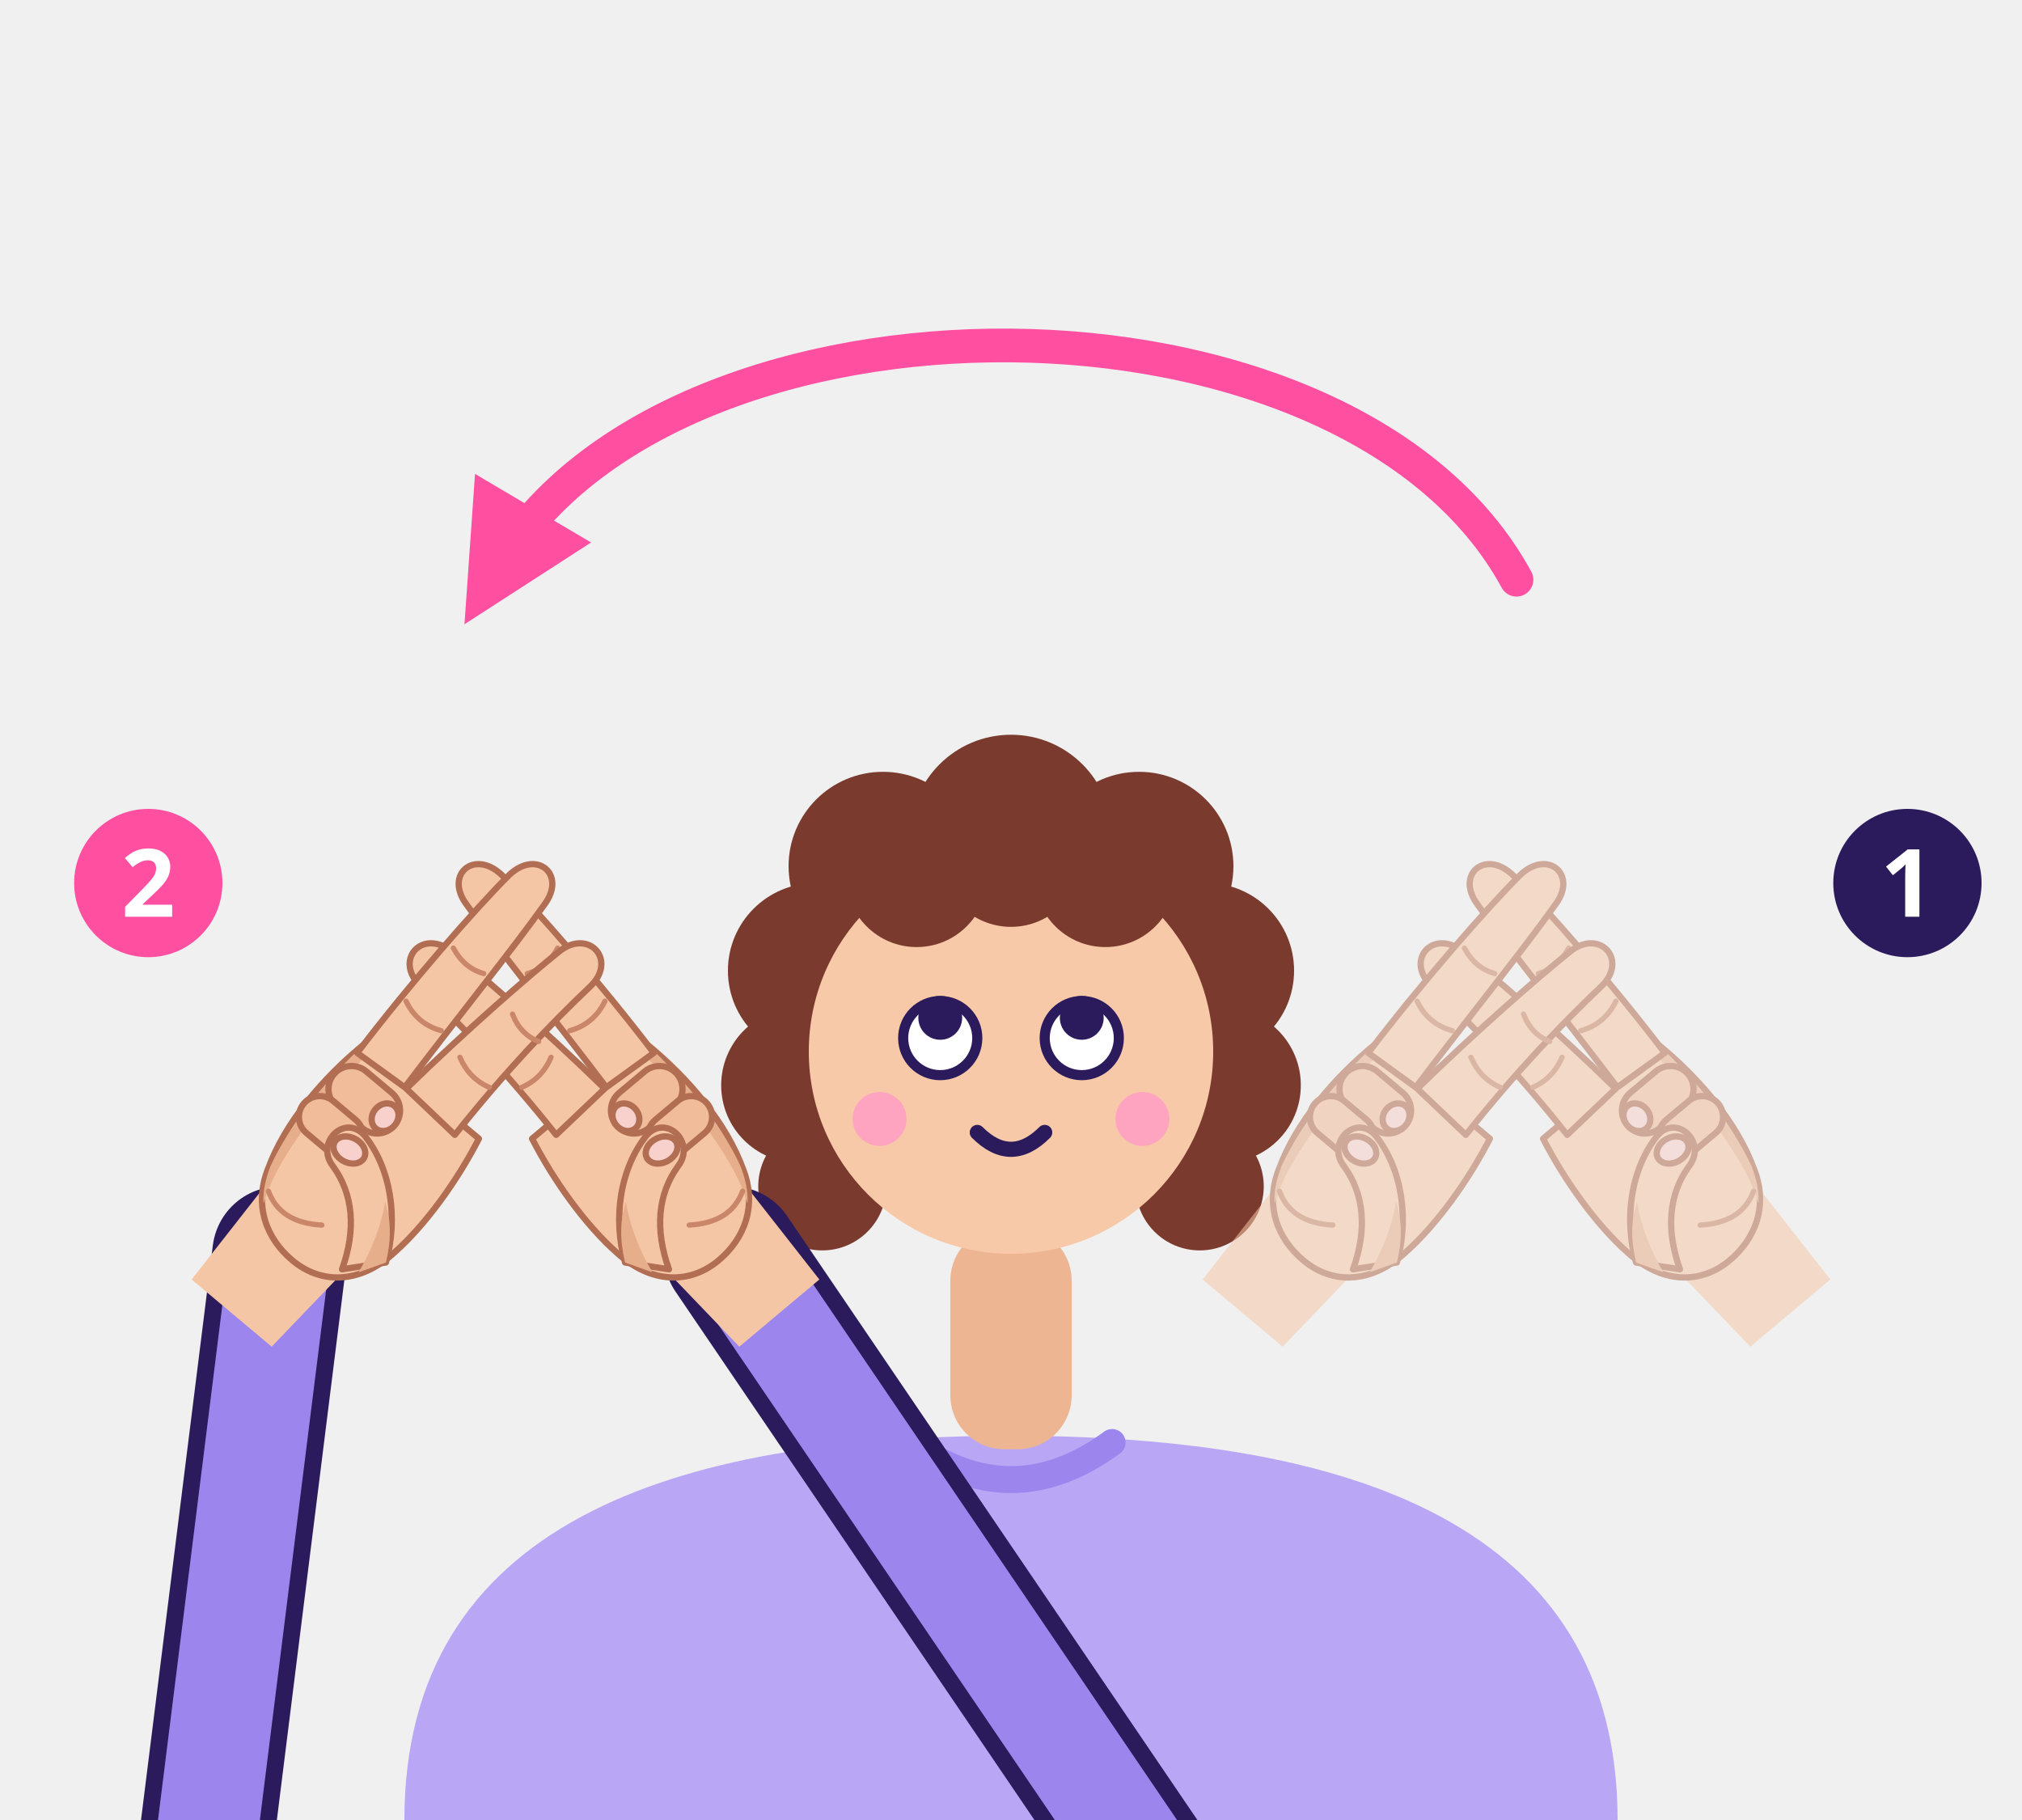
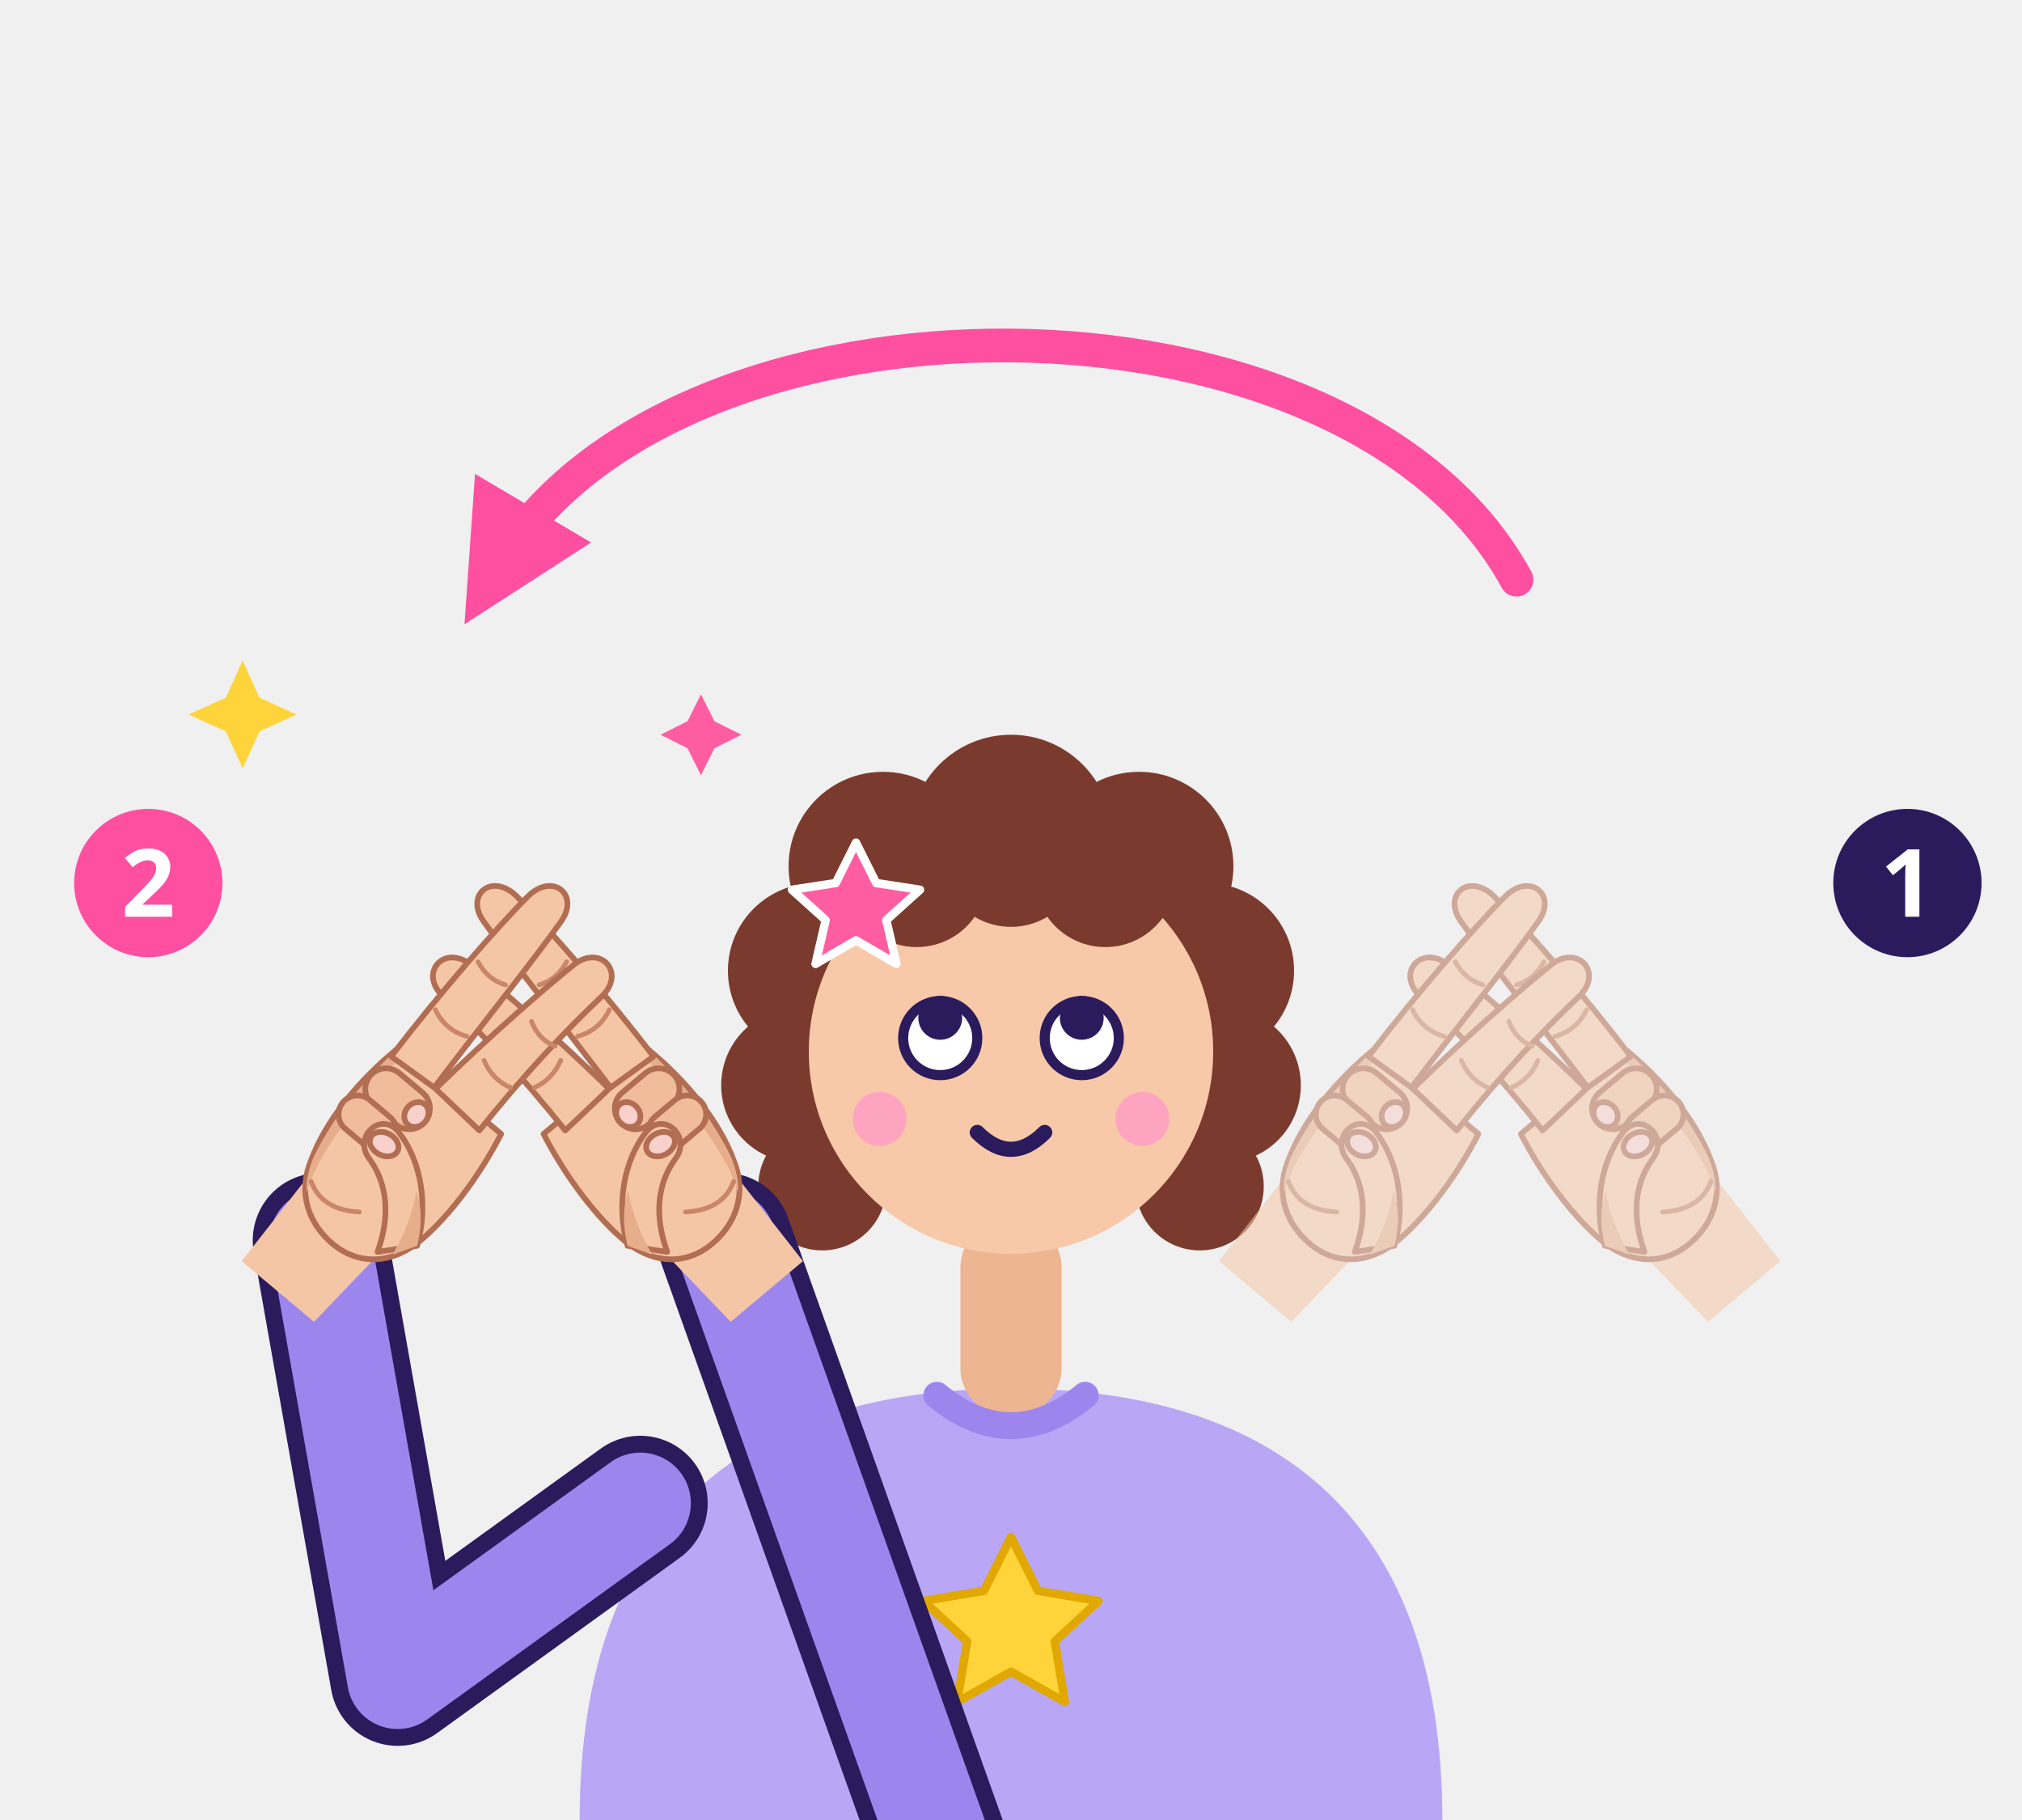
<svg xmlns="http://www.w3.org/2000/svg" viewBox="0 0 600 540">
  <defs>
    <g id="mano" stroke="#B26E52" stroke-width="3" stroke-linejoin="round" stroke-linecap="round">
      <path d="M-27 36 L-25 96 L25 96 L29 36 Z" fill="#F5C6A5" stroke="none" />
      <path d="M-34 -44 C-39 -18 -39 10 -31 32 C-25 50 -10 58 6 58 C24 58 38 46 41 24 C44 4 42 -22 37 -44 Z" fill="#F5C6A5" />
      <path d="M-34 -44 C-37 -20 -37 8 -31 30 C-29 36 -26 42 -22 46 C-30 28 -32 0 -30 -40 Z" fill="#E7AE8C" stroke="none" />
      <path d="M-34 -38 C-36 -80 -35 -128 -33 -150 C-31 -168 -12 -168 -11 -150 C-9 -126 -8 -80 -6 -40 Z" fill="#F5C6A5" />
      <path d="M-5 -40 C-1 -80 5 -118 9 -138 C13 -155 33 -152 31 -134 C28 -108 26 -76 27 -38 Z" fill="#F5C6A5" />
      <g fill="none" stroke="#C98668" stroke-width="2.5">
        <path d="M-31 -106 q10 4 19 0" />
        <path d="M-32 -72 q11 5 22 0" />
        <path d="M11 -100 q9 5 18 2" />
        <path d="M5 -68 q10 5 20 2" />
        <path d="M-24 40 q14 8 30 -4" />
      </g>
      <rect x="-36" y="-34" width="38" height="22" rx="11" fill="#F0BC9A" />
      <rect x="-38" y="-13" width="34" height="20" rx="10" fill="#F0BC9A" />
      <ellipse cx="-4" cy="-23" rx="6" ry="7" fill="#F8D0CC" />
      <ellipse cx="-7" cy="-3" rx="5.5" ry="6.5" fill="#F8D0CC" />
      <path d="M41 30 C32 10 14 -6 -6 -10 C-20 -12 -22 8 -8 11 C8 15 20 27 27 46 Z" fill="#F5C6A5" />
      <path d="M41 30 C36 20 30 13 22 8 C28 18 32 30 34 42 Z" fill="#E7AE8C" stroke="none" />
      <ellipse cx="-7" cy="0" rx="8" ry="6" fill="#F8D0CC" transform="rotate(-12 -7 0)" />
    </g>
    <marker id="punta" viewBox="0 0 10 10" refX="5" refY="5" markerWidth="4" markerHeight="4" orient="auto-start-reverse">
      <path d="M0 0 L10 5 L0 10 Z" fill="#FF4FA0" />
    </marker>
  </defs>
  <g transform="translate(600 0) scale(-1 1)">
-     <path d="M120 540 C120 452 200 426 300 426 C400 426 480 452 480 540 Z" fill="#B9A7F5" />
-     <rect x="282" y="364" width="36" height="66" rx="16" fill="#EDB592" />
-     <path d="M270 428 Q300 450 330 428" fill="none" stroke="#9C86EE" stroke-width="8" stroke-linecap="round" />
+     <path d="M172 540 C172 448 224 412 300 412 C376 412 428 448 428 540 Z" fill="#B9A7F5" />
+     <path d="M300 456 l8 16 18 3 -13 12 3 18 -16 -9 -16 9 3 -18 -13 -12 18 -3z" fill="#FFD43B" stroke="#E0A800" stroke-width="2.5" stroke-linejoin="round" />
+     <rect x="285" y="362" width="30" height="58" rx="14" fill="#EDB592" />
+     <path d="M278 414 Q300 432 322 414" fill="none" stroke="#9C86EE" stroke-width="8" stroke-linecap="round" />
    <g fill="#7A3B2E">
      <circle cx="300" cy="248" r="30" />
      <circle cx="262" cy="257" r="28" />
      <circle cx="338" cy="257" r="28" />
      <circle cx="242" cy="288" r="26" />
      <circle cx="358" cy="288" r="26" />
      <circle cx="237" cy="322" r="23" />
      <circle cx="363" cy="322" r="23" />
      <circle cx="244" cy="352" r="19" />
      <circle cx="356" cy="352" r="19" />
    </g>
    <circle cx="300" cy="312" r="60" fill="#F7C9A8" />
    <g fill="#7A3B2E">
      <circle cx="272" cy="260" r="21" />
      <circle cx="300" cy="254" r="21" />
      <circle cx="328" cy="260" r="21" />
    </g>
    <circle cx="279" cy="308" r="11" fill="#fff" stroke="#2B1B5C" stroke-width="3" />
    <circle cx="321" cy="308" r="11" fill="#fff" stroke="#2B1B5C" stroke-width="3" />
    <circle cx="279" cy="302" r="6.5" fill="#2B1B5C" />
    <circle cx="321" cy="302" r="6.5" fill="#2B1B5C" />
    <circle cx="261" cy="332" r="8" fill="#FF9EC4" opacity=".85" />
    <circle cx="339" cy="332" r="8" fill="#FF9EC4" opacity=".85" />
    <path d="M290 336 Q300 346 310 336" fill="none" stroke="#2B1B5C" stroke-width="4.5" stroke-linecap="round" />
+     <path d="M346 250 l6 12 13 2 -10 9 3 13 -12 -7 -12 7 3 -13 -10 -9 13 -2z" fill="#FF5DA2" stroke="#fff" stroke-width="2.5" stroke-linejoin="round" />
+     <path d="M528 196 l5 11 11 5 -11 5 -5 11 -5 -11 -11 -5 11 -5z" fill="#FFD43B" />
+     <path d="M392 206 l4 8 8 4 -8 4 -4 8 -4 -8 -8 -4 8 -4z" fill="#FF5DA2" />
    <g opacity=".55">
-       <use href="#mano" transform="translate(107 344) scale(.62) rotate(40)" />
-       <use href="#mano" transform="translate(193 344) scale(-.62 .62) rotate(40)" />
+       <use href="#mano" transform="translate(117 342) scale(.56) rotate(40)" />
+       <use href="#mano" transform="translate(193 342) scale(-.56 .56) rotate(40)" />
    </g>
    <path d="M150 172 C200 80 400 80 452 168" fill="none" stroke="#FF4FA0" stroke-width="10" stroke-linecap="round" marker-end="url(#punta)" />
    <g fill="none" stroke-linecap="round" stroke-linejoin="round">
-       <path d="M258 556 L383 372" stroke="#2B1B5C" stroke-width="40" />
-       <path d="M258 556 L383 372" stroke="#9C86EE" stroke-width="30" />
-       <path d="M540 556 L517 372" stroke="#2B1B5C" stroke-width="40" />
-       <path d="M540 556 L517 372" stroke="#9C86EE" stroke-width="30" />
+       <path d="M318 556 L385 368" stroke="#2B1B5C" stroke-width="40" />
+       <path d="M318 556 L385 368" stroke="#9C86EE" stroke-width="30" />
+       <path d="M410 446 L482 498 L505 368" stroke="#2B1B5C" stroke-width="40" />
+       <path d="M410 446 L482 498 L505 368" stroke="#9C86EE" stroke-width="30" />
    </g>
-     <use href="#mano" transform="translate(407 344) scale(.62) rotate(40)" />
-     <use href="#mano" transform="translate(493 344) scale(-.62 .62) rotate(40)" />
+     <use href="#mano" transform="translate(407 342) scale(.56) rotate(40)" />
+     <use href="#mano" transform="translate(483 342) scale(-.56 .56) rotate(40)" />
  </g>
  <g font-family="Fredoka, sans-serif" font-weight="700" font-size="28" text-anchor="middle" fill="#fff">
    <circle cx="566" cy="262" r="22" fill="#2B1B5C" />
    <text x="566" y="272">1</text>
    <circle cx="44" cy="262" r="22" fill="#FF4FA0" />
    <text x="44" y="272">2</text>
  </g>
</svg>
